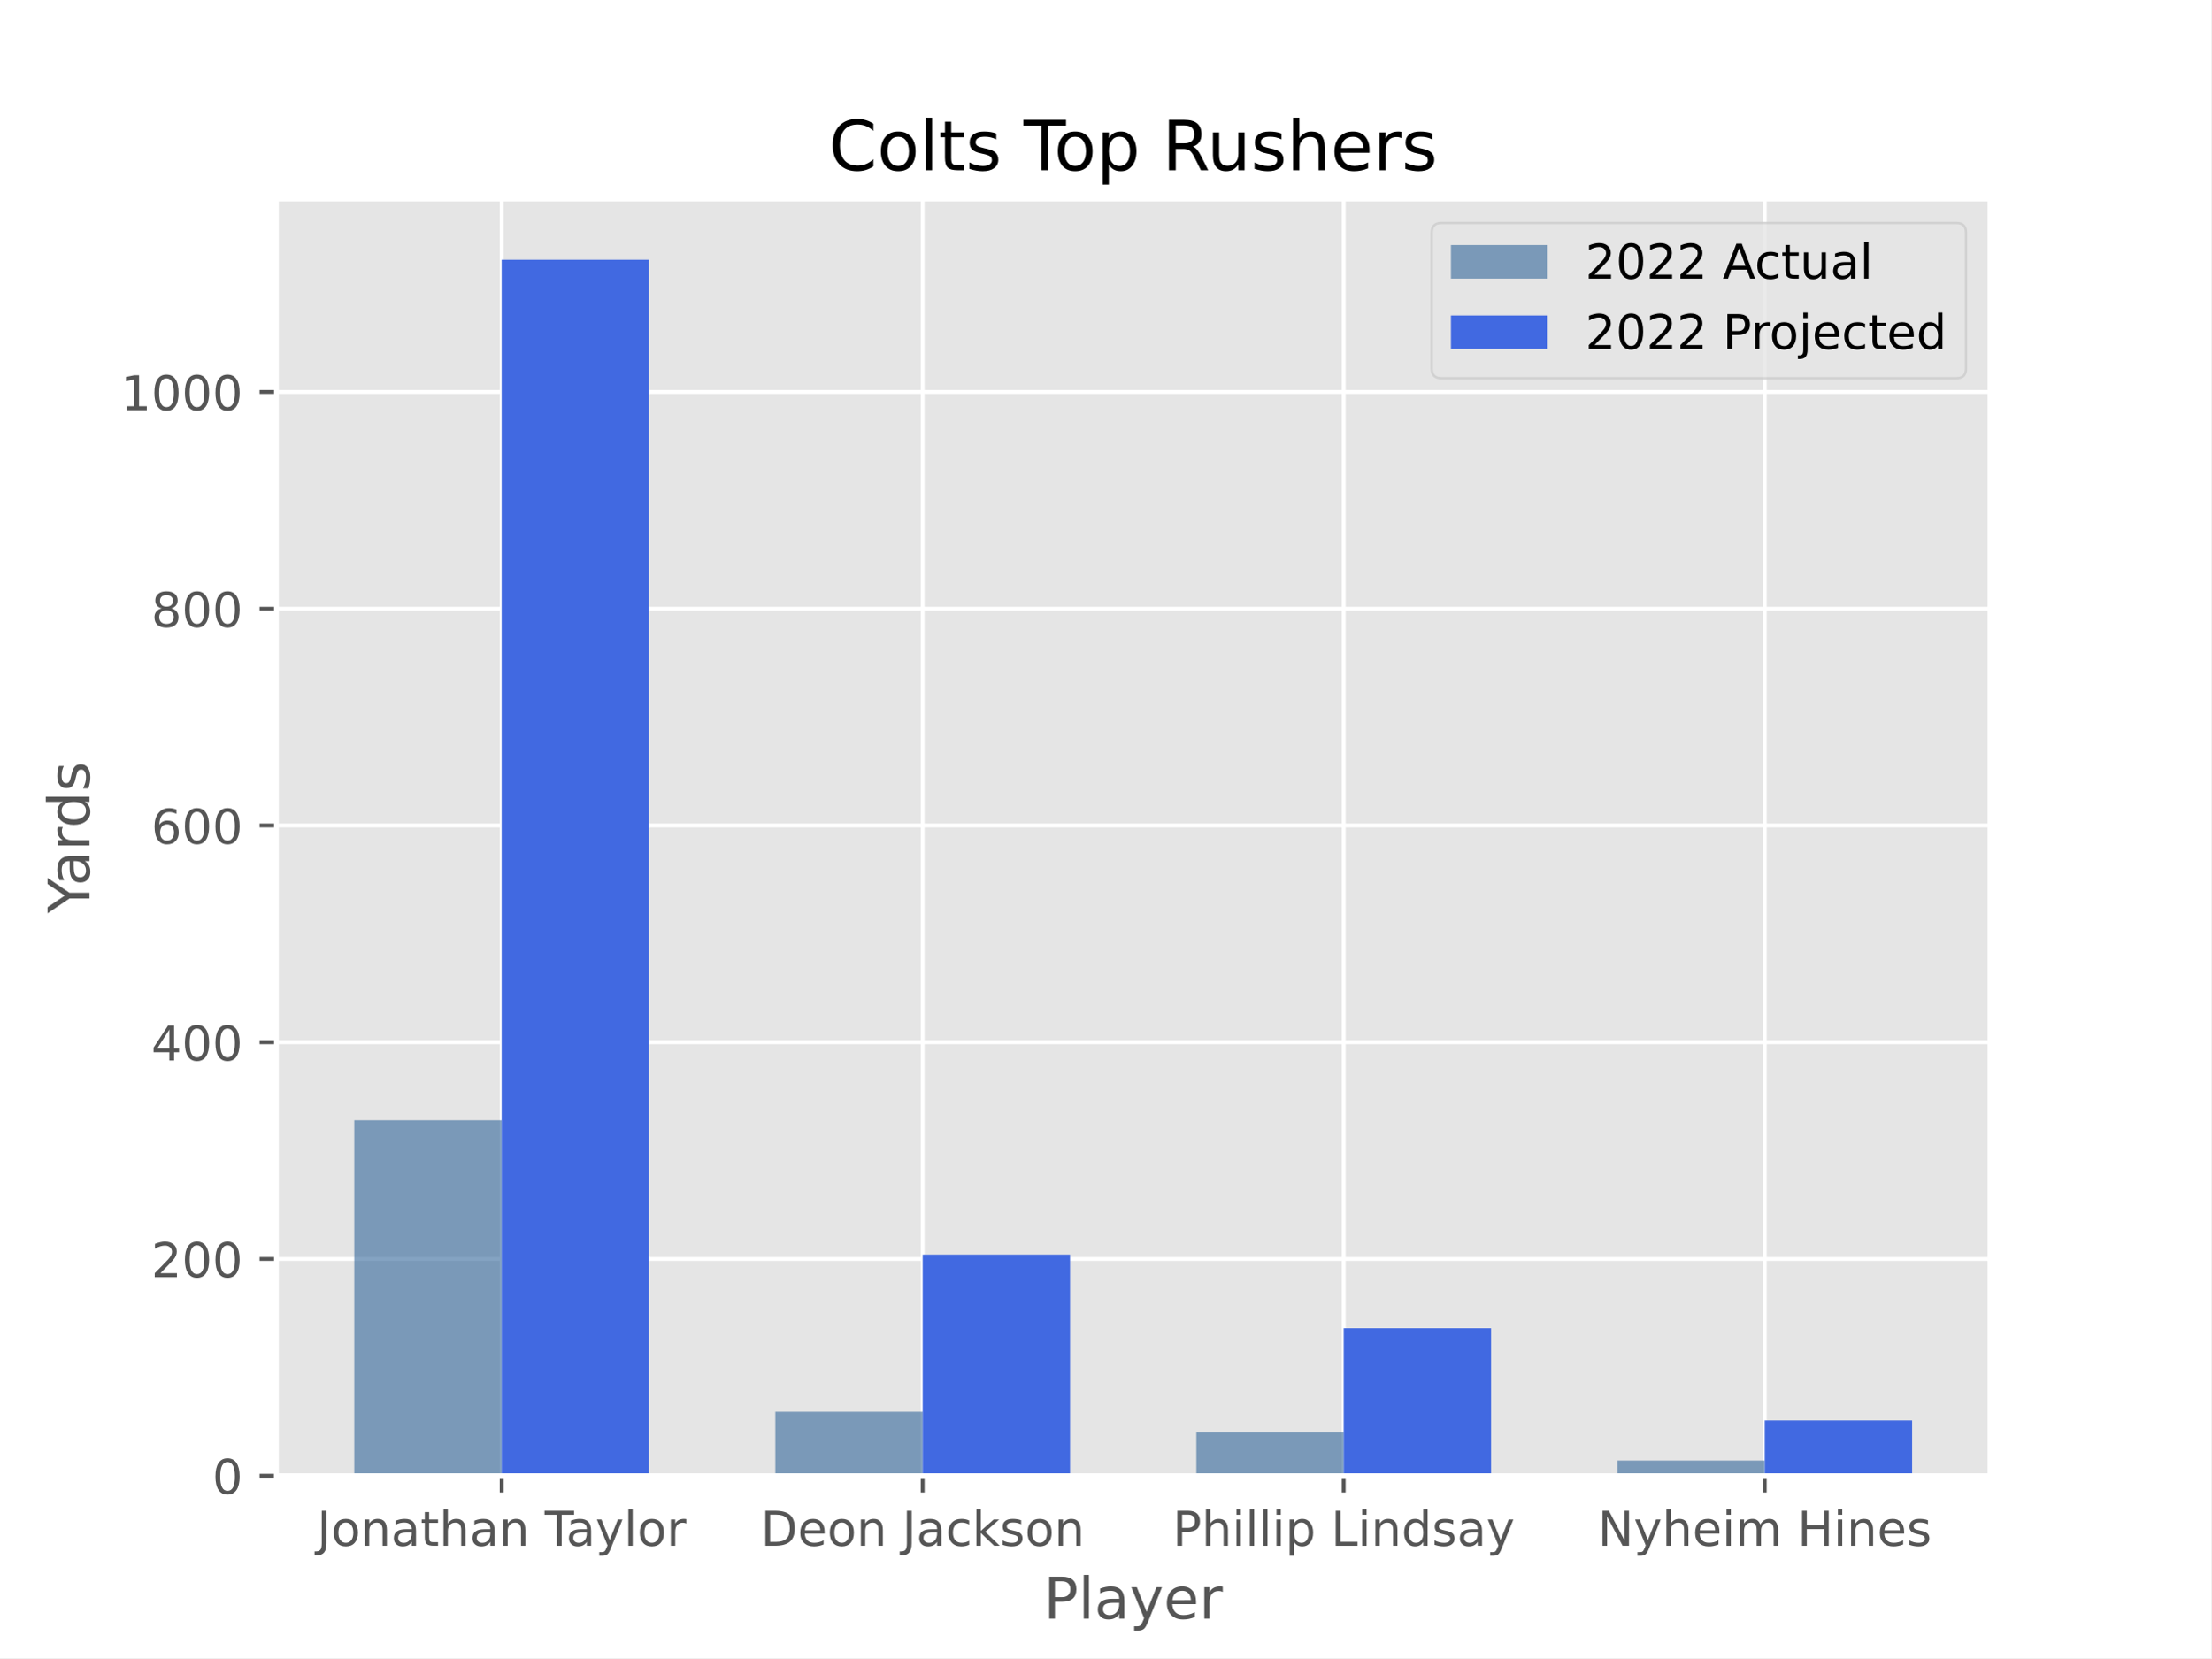
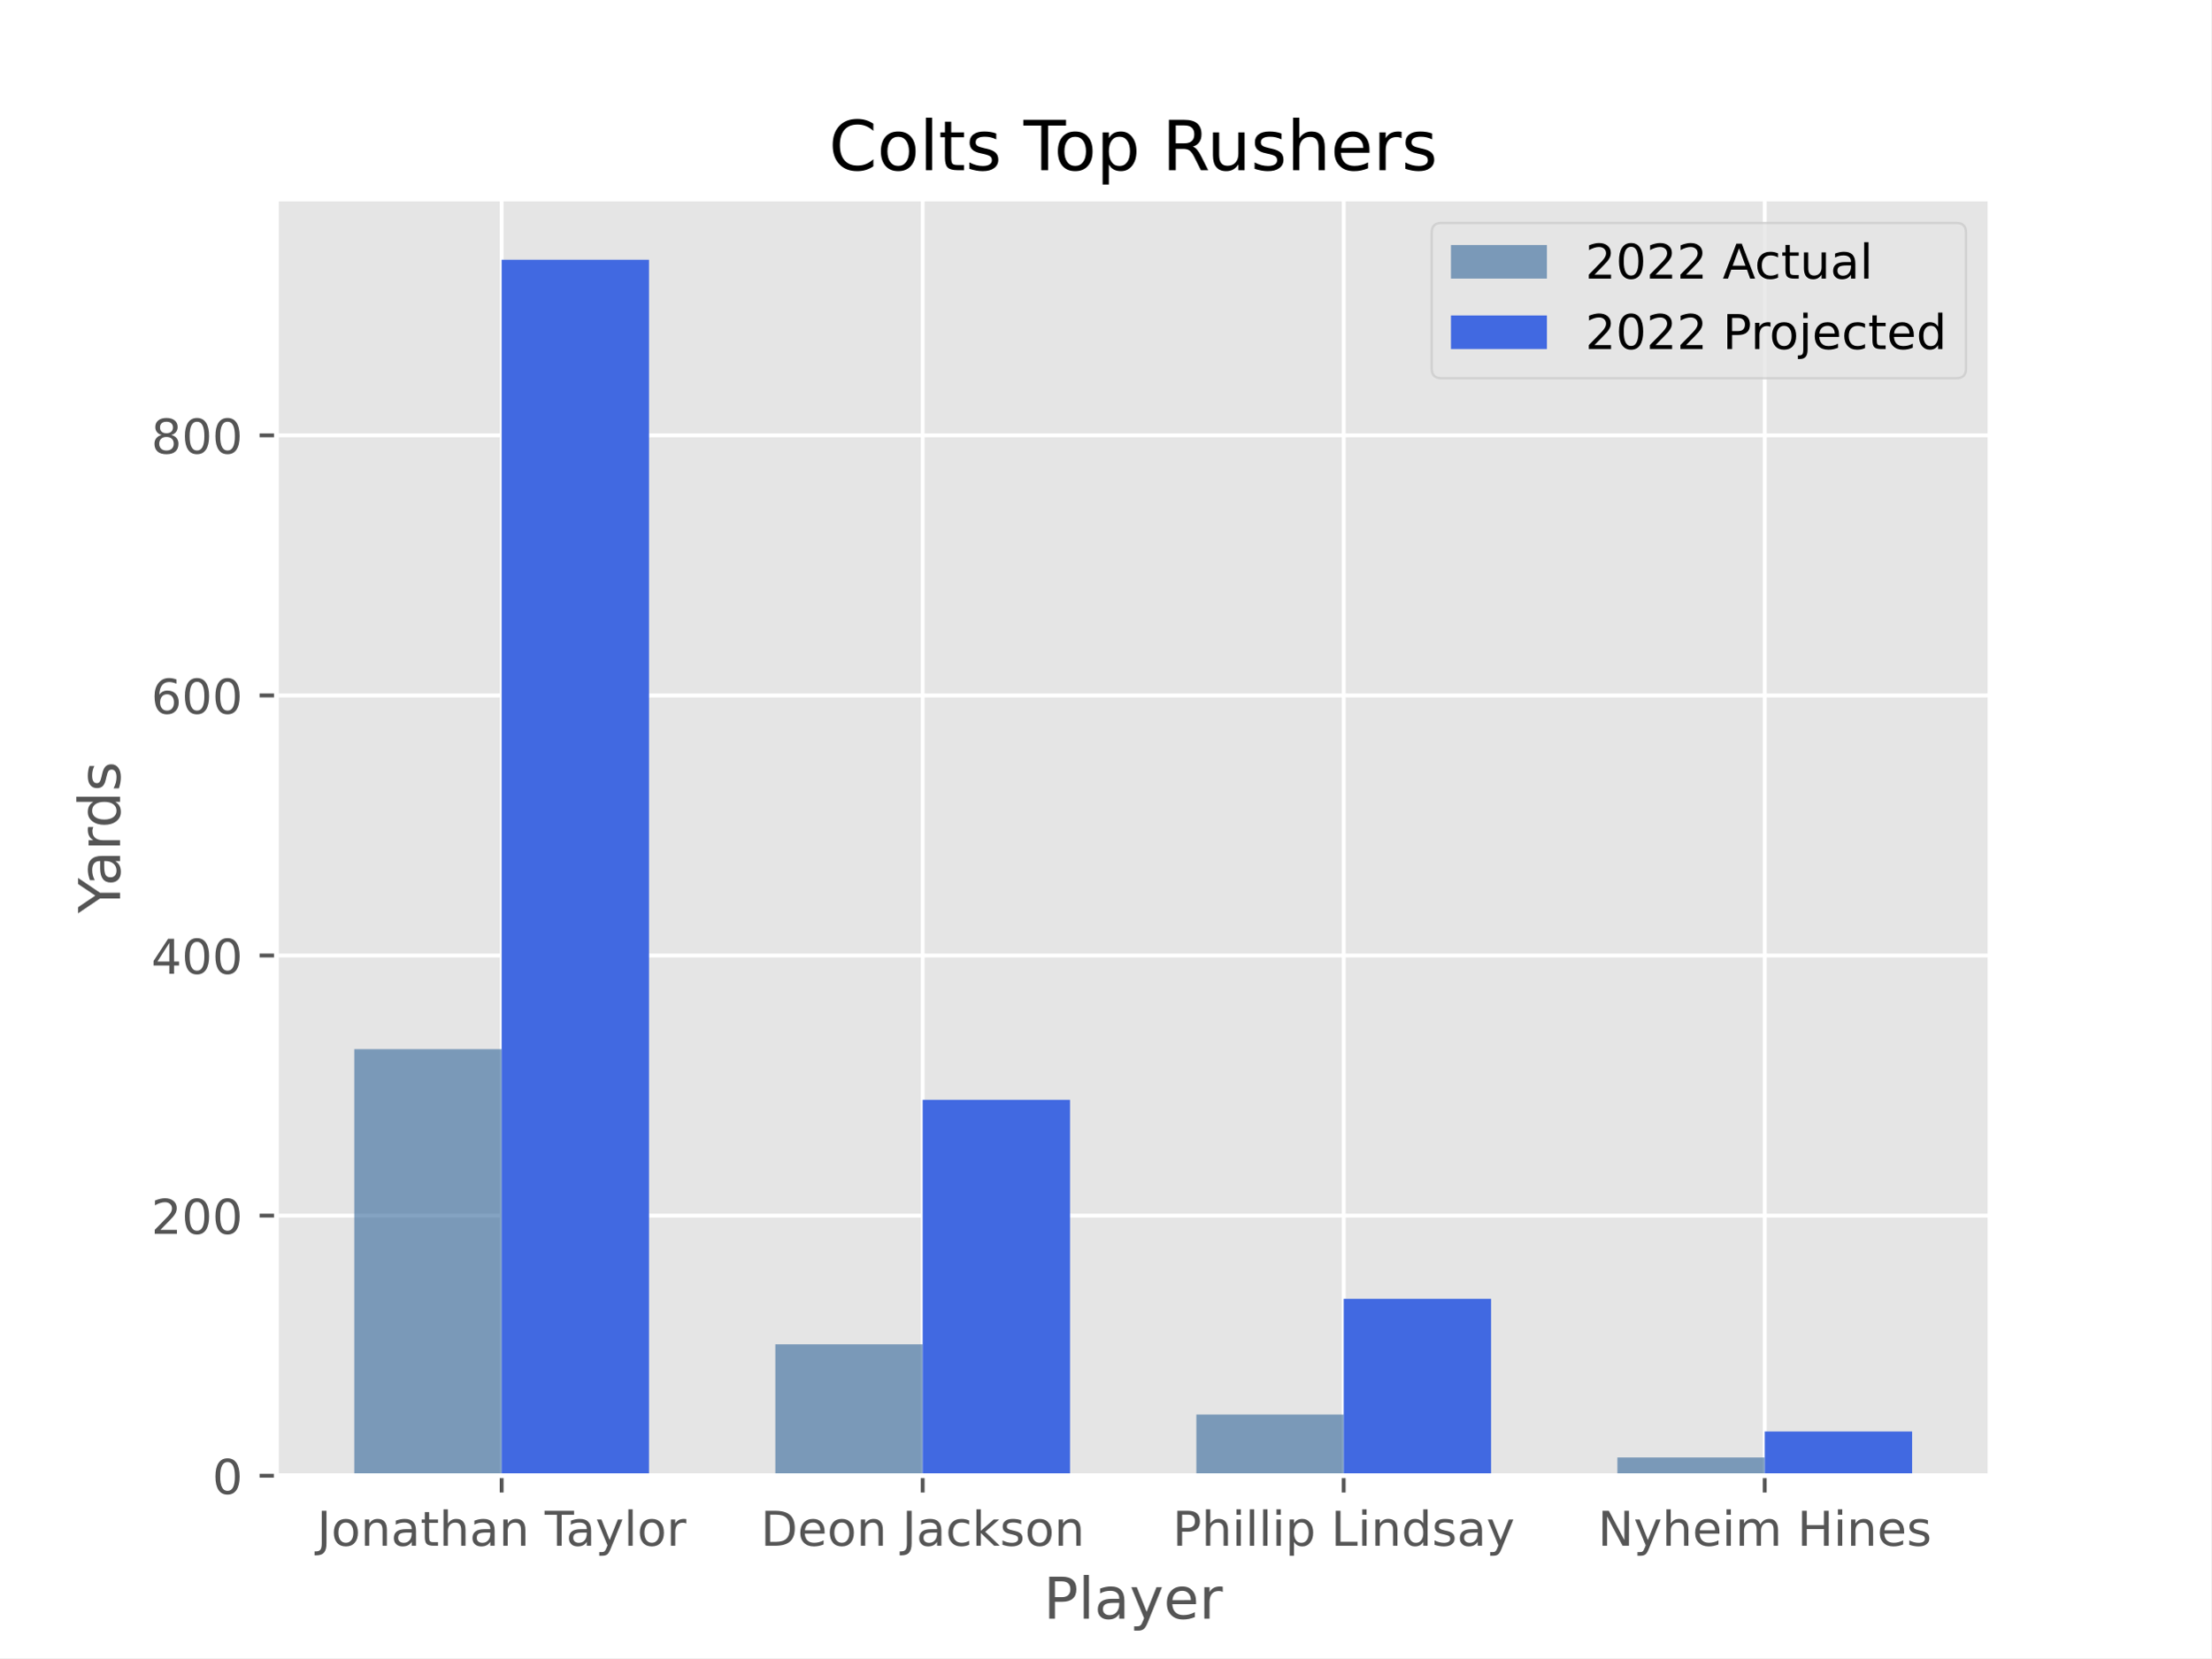
<svg xmlns="http://www.w3.org/2000/svg" xmlns:xlink="http://www.w3.org/1999/xlink" width="460.8pt" height="345.6pt" viewBox="0 0 460.8 345.6" version="1.1">
  <defs>
    <style type="text/css">*{stroke-linejoin: round; stroke-linecap: butt}</style>
  </defs>
  <g id="figure_1">
    <g id="patch_1">
      <path d="M 0 345.6  L 460.8 345.6  L 460.8 0  L 0 0  z " style="fill: #ffffff" />
    </g>
    <g id="axes_1">
      <g id="patch_2">
        <path d="M 57.6 307.584  L 414.72 307.584  L 414.72 41.472  L 57.6 41.472  z " style="fill: #e5e5e5" />
      </g>
      <g id="matplotlib.axis_1">
        <g id="xtick_1">
          <g id="line2d_1">
-             <path d="M 104.543 307.584  L 104.543 41.472  " clip-path="url(#pcdae63ae18)" style="fill: none; stroke: #ffffff; stroke-width: 0.8; stroke-linecap: square" />
+             <path d="M 104.543 307.584  L 104.543 41.472  " clip-path="url(#p525a81b7b0)" style="fill: none; stroke: #ffffff; stroke-width: 0.8; stroke-linecap: square" />
          </g>
          <g id="line2d_2">
            <defs>
-               <path id="m0f6c489dc6" d="M 0 0  L 0 3.5  " style="stroke: #555555; stroke-width: 0.8" />
+               <path id="m7d84738e7e" d="M 0 0  L 0 3.5  " style="stroke: #555555; stroke-width: 0.8" />
            </defs>
            <g>
-               <use xlink:href="#m0f6c489dc6" x="104.543" y="307.584" style="fill: #555555; stroke: #555555; stroke-width: 0.8" />
+               <use xlink:href="#m7d84738e7e" x="104.543" y="307.584" style="fill: #555555; stroke: #555555; stroke-width: 0.8" />
            </g>
          </g>
          <g id="text_1">
            <g style="fill: #555555" transform="translate(66.06907 322.1824) scale(0.1 -0.1)">
              <defs>
                <path id="DejaVuSans-4a" d="M 628 4666  L 1259 4666  L 1259 325  Q 1259 -519 939 -900  Q 619 -1281 -91 -1281  L -331 -1281  L -331 -750  L -134 -750  Q 284 -750 456 -515  Q 628 -281 628 325  L 628 4666  z " transform="scale(0.015625)" />
                <path id="DejaVuSans-6f" d="M 1959 3097  Q 1497 3097 1228 2736  Q 959 2375 959 1747  Q 959 1119 1226 758  Q 1494 397 1959 397  Q 2419 397 2687 759  Q 2956 1122 2956 1747  Q 2956 2369 2687 2733  Q 2419 3097 1959 3097  z M 1959 3584  Q 2709 3584 3137 3096  Q 3566 2609 3566 1747  Q 3566 888 3137 398  Q 2709 -91 1959 -91  Q 1206 -91 779 398  Q 353 888 353 1747  Q 353 2609 779 3096  Q 1206 3584 1959 3584  z " transform="scale(0.015625)" />
                <path id="DejaVuSans-6e" d="M 3513 2113  L 3513 0  L 2938 0  L 2938 2094  Q 2938 2591 2744 2837  Q 2550 3084 2163 3084  Q 1697 3084 1428 2787  Q 1159 2491 1159 1978  L 1159 0  L 581 0  L 581 3500  L 1159 3500  L 1159 2956  Q 1366 3272 1645 3428  Q 1925 3584 2291 3584  Q 2894 3584 3203 3211  Q 3513 2838 3513 2113  z " transform="scale(0.015625)" />
                <path id="DejaVuSans-61" d="M 2194 1759  Q 1497 1759 1228 1600  Q 959 1441 959 1056  Q 959 750 1161 570  Q 1363 391 1709 391  Q 2188 391 2477 730  Q 2766 1069 2766 1631  L 2766 1759  L 2194 1759  z M 3341 1997  L 3341 0  L 2766 0  L 2766 531  Q 2569 213 2275 61  Q 1981 -91 1556 -91  Q 1019 -91 701 211  Q 384 513 384 1019  Q 384 1609 779 1909  Q 1175 2209 1959 2209  L 2766 2209  L 2766 2266  Q 2766 2663 2505 2880  Q 2244 3097 1772 3097  Q 1472 3097 1187 3025  Q 903 2953 641 2809  L 641 3341  Q 956 3463 1253 3523  Q 1550 3584 1831 3584  Q 2591 3584 2966 3190  Q 3341 2797 3341 1997  z " transform="scale(0.015625)" />
                <path id="DejaVuSans-74" d="M 1172 4494  L 1172 3500  L 2356 3500  L 2356 3053  L 1172 3053  L 1172 1153  Q 1172 725 1289 603  Q 1406 481 1766 481  L 2356 481  L 2356 0  L 1766 0  Q 1100 0 847 248  Q 594 497 594 1153  L 594 3053  L 172 3053  L 172 3500  L 594 3500  L 594 4494  L 1172 4494  z " transform="scale(0.015625)" />
                <path id="DejaVuSans-68" d="M 3513 2113  L 3513 0  L 2938 0  L 2938 2094  Q 2938 2591 2744 2837  Q 2550 3084 2163 3084  Q 1697 3084 1428 2787  Q 1159 2491 1159 1978  L 1159 0  L 581 0  L 581 4863  L 1159 4863  L 1159 2956  Q 1366 3272 1645 3428  Q 1925 3584 2291 3584  Q 2894 3584 3203 3211  Q 3513 2838 3513 2113  z " transform="scale(0.015625)" />
                <path id="DejaVuSans-20" transform="scale(0.015625)" />
                <path id="DejaVuSans-54" d="M -19 4666  L 3928 4666  L 3928 4134  L 2272 4134  L 2272 0  L 1638 0  L 1638 4134  L -19 4134  L -19 4666  z " transform="scale(0.015625)" />
                <path id="DejaVuSans-79" d="M 2059 -325  Q 1816 -950 1584 -1140  Q 1353 -1331 966 -1331  L 506 -1331  L 506 -850  L 844 -850  Q 1081 -850 1212 -737  Q 1344 -625 1503 -206  L 1606 56  L 191 3500  L 800 3500  L 1894 763  L 2988 3500  L 3597 3500  L 2059 -325  z " transform="scale(0.015625)" />
                <path id="DejaVuSans-6c" d="M 603 4863  L 1178 4863  L 1178 0  L 603 0  L 603 4863  z " transform="scale(0.015625)" />
                <path id="DejaVuSans-72" d="M 2631 2963  Q 2534 3019 2420 3045  Q 2306 3072 2169 3072  Q 1681 3072 1420 2755  Q 1159 2438 1159 1844  L 1159 0  L 581 0  L 581 3500  L 1159 3500  L 1159 2956  Q 1341 3275 1631 3429  Q 1922 3584 2338 3584  Q 2397 3584 2469 3576  Q 2541 3569 2628 3553  L 2631 2963  z " transform="scale(0.015625)" />
              </defs>
              <use xlink:href="#DejaVuSans-4a" />
              <use xlink:href="#DejaVuSans-6f" x="29.492" />
              <use xlink:href="#DejaVuSans-6e" x="90.674" />
              <use xlink:href="#DejaVuSans-61" x="154.053" />
              <use xlink:href="#DejaVuSans-74" x="215.332" />
              <use xlink:href="#DejaVuSans-68" x="254.541" />
              <use xlink:href="#DejaVuSans-61" x="317.92" />
              <use xlink:href="#DejaVuSans-6e" x="379.199" />
              <use xlink:href="#DejaVuSans-20" x="442.578" />
              <use xlink:href="#DejaVuSans-54" x="474.365" />
              <use xlink:href="#DejaVuSans-61" x="518.949" />
              <use xlink:href="#DejaVuSans-79" x="580.229" />
              <use xlink:href="#DejaVuSans-6c" x="639.408" />
              <use xlink:href="#DejaVuSans-6f" x="667.191" />
              <use xlink:href="#DejaVuSans-72" x="728.373" />
            </g>
          </g>
        </g>
        <g id="xtick_2">
          <g id="line2d_3">
-             <path d="M 192.288 307.584  L 192.288 41.472  " clip-path="url(#pcdae63ae18)" style="fill: none; stroke: #ffffff; stroke-width: 0.8; stroke-linecap: square" />
+             <path d="M 192.288 307.584  L 192.288 41.472  " clip-path="url(#p525a81b7b0)" style="fill: none; stroke: #ffffff; stroke-width: 0.8; stroke-linecap: square" />
          </g>
          <g id="line2d_4">
            <g>
-               <use xlink:href="#m0f6c489dc6" x="192.288" y="307.584" style="fill: #555555; stroke: #555555; stroke-width: 0.8" />
+               <use xlink:href="#m7d84738e7e" x="192.288" y="307.584" style="fill: #555555; stroke: #555555; stroke-width: 0.8" />
            </g>
          </g>
          <g id="text_2">
            <g style="fill: #555555" transform="translate(158.5276 322.1824) scale(0.1 -0.1)">
              <defs>
                <path id="DejaVuSans-44" d="M 1259 4147  L 1259 519  L 2022 519  Q 2988 519 3436 956  Q 3884 1394 3884 2338  Q 3884 3275 3436 3711  Q 2988 4147 2022 4147  L 1259 4147  z M 628 4666  L 1925 4666  Q 3281 4666 3915 4102  Q 4550 3538 4550 2338  Q 4550 1131 3912 565  Q 3275 0 1925 0  L 628 0  L 628 4666  z " transform="scale(0.015625)" />
                <path id="DejaVuSans-65" d="M 3597 1894  L 3597 1613  L 953 1613  Q 991 1019 1311 708  Q 1631 397 2203 397  Q 2534 397 2845 478  Q 3156 559 3463 722  L 3463 178  Q 3153 47 2828 -22  Q 2503 -91 2169 -91  Q 1331 -91 842 396  Q 353 884 353 1716  Q 353 2575 817 3079  Q 1281 3584 2069 3584  Q 2775 3584 3186 3129  Q 3597 2675 3597 1894  z M 3022 2063  Q 3016 2534 2758 2815  Q 2500 3097 2075 3097  Q 1594 3097 1305 2825  Q 1016 2553 972 2059  L 3022 2063  z " transform="scale(0.015625)" />
                <path id="DejaVuSans-63" d="M 3122 3366  L 3122 2828  Q 2878 2963 2633 3030  Q 2388 3097 2138 3097  Q 1578 3097 1268 2742  Q 959 2388 959 1747  Q 959 1106 1268 751  Q 1578 397 2138 397  Q 2388 397 2633 464  Q 2878 531 3122 666  L 3122 134  Q 2881 22 2623 -34  Q 2366 -91 2075 -91  Q 1284 -91 818 406  Q 353 903 353 1747  Q 353 2603 823 3093  Q 1294 3584 2113 3584  Q 2378 3584 2631 3529  Q 2884 3475 3122 3366  z " transform="scale(0.015625)" />
                <path id="DejaVuSans-6b" d="M 581 4863  L 1159 4863  L 1159 1991  L 2875 3500  L 3609 3500  L 1753 1863  L 3688 0  L 2938 0  L 1159 1709  L 1159 0  L 581 0  L 581 4863  z " transform="scale(0.015625)" />
                <path id="DejaVuSans-73" d="M 2834 3397  L 2834 2853  Q 2591 2978 2328 3040  Q 2066 3103 1784 3103  Q 1356 3103 1142 2972  Q 928 2841 928 2578  Q 928 2378 1081 2264  Q 1234 2150 1697 2047  L 1894 2003  Q 2506 1872 2764 1633  Q 3022 1394 3022 966  Q 3022 478 2636 193  Q 2250 -91 1575 -91  Q 1294 -91 989 -36  Q 684 19 347 128  L 347 722  Q 666 556 975 473  Q 1284 391 1588 391  Q 1994 391 2212 530  Q 2431 669 2431 922  Q 2431 1156 2273 1281  Q 2116 1406 1581 1522  L 1381 1569  Q 847 1681 609 1914  Q 372 2147 372 2553  Q 372 3047 722 3315  Q 1072 3584 1716 3584  Q 2034 3584 2315 3537  Q 2597 3491 2834 3397  z " transform="scale(0.015625)" />
              </defs>
              <use xlink:href="#DejaVuSans-44" />
              <use xlink:href="#DejaVuSans-65" x="77.002" />
              <use xlink:href="#DejaVuSans-6f" x="138.525" />
              <use xlink:href="#DejaVuSans-6e" x="199.707" />
              <use xlink:href="#DejaVuSans-20" x="263.086" />
              <use xlink:href="#DejaVuSans-4a" x="294.873" />
              <use xlink:href="#DejaVuSans-61" x="324.365" />
              <use xlink:href="#DejaVuSans-63" x="385.645" />
              <use xlink:href="#DejaVuSans-6b" x="440.625" />
              <use xlink:href="#DejaVuSans-73" x="498.535" />
              <use xlink:href="#DejaVuSans-6f" x="550.635" />
              <use xlink:href="#DejaVuSans-6e" x="611.816" />
            </g>
          </g>
        </g>
        <g id="xtick_3">
          <g id="line2d_5">
-             <path d="M 280.032 307.584  L 280.032 41.472  " clip-path="url(#pcdae63ae18)" style="fill: none; stroke: #ffffff; stroke-width: 0.8; stroke-linecap: square" />
+             <path d="M 280.032 307.584  L 280.032 41.472  " clip-path="url(#p525a81b7b0)" style="fill: none; stroke: #ffffff; stroke-width: 0.8; stroke-linecap: square" />
          </g>
          <g id="line2d_6">
            <g>
-               <use xlink:href="#m0f6c489dc6" x="280.032" y="307.584" style="fill: #555555; stroke: #555555; stroke-width: 0.8" />
+               <use xlink:href="#m7d84738e7e" x="280.032" y="307.584" style="fill: #555555; stroke: #555555; stroke-width: 0.8" />
            </g>
          </g>
          <g id="text_3">
            <g style="fill: #555555" transform="translate(244.383 322.1824) scale(0.1 -0.1)">
              <defs>
                <path id="DejaVuSans-50" d="M 1259 4147  L 1259 2394  L 2053 2394  Q 2494 2394 2734 2622  Q 2975 2850 2975 3272  Q 2975 3691 2734 3919  Q 2494 4147 2053 4147  L 1259 4147  z M 628 4666  L 2053 4666  Q 2838 4666 3239 4311  Q 3641 3956 3641 3272  Q 3641 2581 3239 2228  Q 2838 1875 2053 1875  L 1259 1875  L 1259 0  L 628 0  L 628 4666  z " transform="scale(0.015625)" />
                <path id="DejaVuSans-69" d="M 603 3500  L 1178 3500  L 1178 0  L 603 0  L 603 3500  z M 603 4863  L 1178 4863  L 1178 4134  L 603 4134  L 603 4863  z " transform="scale(0.015625)" />
                <path id="DejaVuSans-70" d="M 1159 525  L 1159 -1331  L 581 -1331  L 581 3500  L 1159 3500  L 1159 2969  Q 1341 3281 1617 3432  Q 1894 3584 2278 3584  Q 2916 3584 3314 3078  Q 3713 2572 3713 1747  Q 3713 922 3314 415  Q 2916 -91 2278 -91  Q 1894 -91 1617 61  Q 1341 213 1159 525  z M 3116 1747  Q 3116 2381 2855 2742  Q 2594 3103 2138 3103  Q 1681 3103 1420 2742  Q 1159 2381 1159 1747  Q 1159 1113 1420 752  Q 1681 391 2138 391  Q 2594 391 2855 752  Q 3116 1113 3116 1747  z " transform="scale(0.015625)" />
                <path id="DejaVuSans-4c" d="M 628 4666  L 1259 4666  L 1259 531  L 3531 531  L 3531 0  L 628 0  L 628 4666  z " transform="scale(0.015625)" />
                <path id="DejaVuSans-64" d="M 2906 2969  L 2906 4863  L 3481 4863  L 3481 0  L 2906 0  L 2906 525  Q 2725 213 2448 61  Q 2172 -91 1784 -91  Q 1150 -91 751 415  Q 353 922 353 1747  Q 353 2572 751 3078  Q 1150 3584 1784 3584  Q 2172 3584 2448 3432  Q 2725 3281 2906 2969  z M 947 1747  Q 947 1113 1208 752  Q 1469 391 1925 391  Q 2381 391 2643 752  Q 2906 1113 2906 1747  Q 2906 2381 2643 2742  Q 2381 3103 1925 3103  Q 1469 3103 1208 2742  Q 947 2381 947 1747  z " transform="scale(0.015625)" />
              </defs>
              <use xlink:href="#DejaVuSans-50" />
              <use xlink:href="#DejaVuSans-68" x="60.303" />
              <use xlink:href="#DejaVuSans-69" x="123.682" />
              <use xlink:href="#DejaVuSans-6c" x="151.465" />
              <use xlink:href="#DejaVuSans-6c" x="179.248" />
              <use xlink:href="#DejaVuSans-69" x="207.031" />
              <use xlink:href="#DejaVuSans-70" x="234.814" />
              <use xlink:href="#DejaVuSans-20" x="298.291" />
              <use xlink:href="#DejaVuSans-4c" x="330.078" />
              <use xlink:href="#DejaVuSans-69" x="385.791" />
              <use xlink:href="#DejaVuSans-6e" x="413.574" />
              <use xlink:href="#DejaVuSans-64" x="476.953" />
              <use xlink:href="#DejaVuSans-73" x="540.43" />
              <use xlink:href="#DejaVuSans-61" x="592.529" />
              <use xlink:href="#DejaVuSans-79" x="653.809" />
            </g>
          </g>
        </g>
        <g id="xtick_4">
          <g id="line2d_7">
-             <path d="M 367.777 307.584  L 367.777 41.472  " clip-path="url(#pcdae63ae18)" style="fill: none; stroke: #ffffff; stroke-width: 0.8; stroke-linecap: square" />
+             <path d="M 367.777 307.584  L 367.777 41.472  " clip-path="url(#p525a81b7b0)" style="fill: none; stroke: #ffffff; stroke-width: 0.8; stroke-linecap: square" />
          </g>
          <g id="line2d_8">
            <g>
-               <use xlink:href="#m0f6c489dc6" x="367.777" y="307.584" style="fill: #555555; stroke: #555555; stroke-width: 0.8" />
+               <use xlink:href="#m7d84738e7e" x="367.777" y="307.584" style="fill: #555555; stroke: #555555; stroke-width: 0.8" />
            </g>
          </g>
          <g id="text_4">
            <g style="fill: #555555" transform="translate(332.9837 322.1824) scale(0.1 -0.1)">
              <defs>
                <path id="DejaVuSans-4e" d="M 628 4666  L 1478 4666  L 3547 763  L 3547 4666  L 4159 4666  L 4159 0  L 3309 0  L 1241 3903  L 1241 0  L 628 0  L 628 4666  z " transform="scale(0.015625)" />
                <path id="DejaVuSans-6d" d="M 3328 2828  Q 3544 3216 3844 3400  Q 4144 3584 4550 3584  Q 5097 3584 5394 3201  Q 5691 2819 5691 2113  L 5691 0  L 5113 0  L 5113 2094  Q 5113 2597 4934 2840  Q 4756 3084 4391 3084  Q 3944 3084 3684 2787  Q 3425 2491 3425 1978  L 3425 0  L 2847 0  L 2847 2094  Q 2847 2600 2669 2842  Q 2491 3084 2119 3084  Q 1678 3084 1418 2786  Q 1159 2488 1159 1978  L 1159 0  L 581 0  L 581 3500  L 1159 3500  L 1159 2956  Q 1356 3278 1631 3431  Q 1906 3584 2284 3584  Q 2666 3584 2933 3390  Q 3200 3197 3328 2828  z " transform="scale(0.015625)" />
                <path id="DejaVuSans-48" d="M 628 4666  L 1259 4666  L 1259 2753  L 3553 2753  L 3553 4666  L 4184 4666  L 4184 0  L 3553 0  L 3553 2222  L 1259 2222  L 1259 0  L 628 0  L 628 4666  z " transform="scale(0.015625)" />
              </defs>
              <use xlink:href="#DejaVuSans-4e" />
              <use xlink:href="#DejaVuSans-79" x="74.805" />
              <use xlink:href="#DejaVuSans-68" x="133.984" />
              <use xlink:href="#DejaVuSans-65" x="197.363" />
              <use xlink:href="#DejaVuSans-69" x="258.887" />
              <use xlink:href="#DejaVuSans-6d" x="286.67" />
              <use xlink:href="#DejaVuSans-20" x="384.082" />
              <use xlink:href="#DejaVuSans-48" x="415.869" />
              <use xlink:href="#DejaVuSans-69" x="491.064" />
              <use xlink:href="#DejaVuSans-6e" x="518.848" />
              <use xlink:href="#DejaVuSans-65" x="582.227" />
              <use xlink:href="#DejaVuSans-73" x="643.75" />
            </g>
          </g>
        </g>
        <g id="text_5">
          <g style="fill: #555555" transform="translate(217.4888 337.3802) scale(0.12 -0.12)">
            <use xlink:href="#DejaVuSans-50" />
            <use xlink:href="#DejaVuSans-6c" x="60.303" />
            <use xlink:href="#DejaVuSans-61" x="88.086" />
            <use xlink:href="#DejaVuSans-79" x="149.365" />
            <use xlink:href="#DejaVuSans-65" x="208.545" />
            <use xlink:href="#DejaVuSans-72" x="270.068" />
          </g>
        </g>
      </g>
      <g id="matplotlib.axis_2">
        <g id="ytick_1">
          <g id="line2d_9">
-             <path d="M 57.6 307.584  L 414.72 307.584  " clip-path="url(#pcdae63ae18)" style="fill: none; stroke: #ffffff; stroke-width: 0.8; stroke-linecap: square" />
+             <path d="M 57.6 307.584  L 414.72 307.584  " clip-path="url(#p525a81b7b0)" style="fill: none; stroke: #ffffff; stroke-width: 0.8; stroke-linecap: square" />
          </g>
          <g id="line2d_10">
            <defs>
-               <path id="m10829920e7" d="M 0 0  L -3.5 0  " style="stroke: #555555; stroke-width: 0.8" />
+               <path id="mfc17104a0b" d="M 0 0  L -3.5 0  " style="stroke: #555555; stroke-width: 0.8" />
            </defs>
            <g>
-               <use xlink:href="#m10829920e7" x="57.6" y="307.584" style="fill: #555555; stroke: #555555; stroke-width: 0.8" />
+               <use xlink:href="#mfc17104a0b" x="57.6" y="307.584" style="fill: #555555; stroke: #555555; stroke-width: 0.8" />
            </g>
          </g>
          <g id="text_6">
            <g style="fill: #555555" transform="translate(44.2375 311.3832) scale(0.1 -0.1)">
              <defs>
                <path id="DejaVuSans-30" d="M 2034 4250  Q 1547 4250 1301 3770  Q 1056 3291 1056 2328  Q 1056 1369 1301 889  Q 1547 409 2034 409  Q 2525 409 2770 889  Q 3016 1369 3016 2328  Q 3016 3291 2770 3770  Q 2525 4250 2034 4250  z M 2034 4750  Q 2819 4750 3233 4129  Q 3647 3509 3647 2328  Q 3647 1150 3233 529  Q 2819 -91 2034 -91  Q 1250 -91 836 529  Q 422 1150 422 2328  Q 422 3509 836 4129  Q 1250 4750 2034 4750  z " transform="scale(0.015625)" />
              </defs>
              <use xlink:href="#DejaVuSans-30" />
            </g>
          </g>
        </g>
        <g id="ytick_2">
          <g id="line2d_11">
-             <path d="M 57.6 262.408  L 414.72 262.408  " clip-path="url(#pcdae63ae18)" style="fill: none; stroke: #ffffff; stroke-width: 0.8; stroke-linecap: square" />
+             <path d="M 57.6 253.372  L 414.72 253.372  " clip-path="url(#p525a81b7b0)" style="fill: none; stroke: #ffffff; stroke-width: 0.8; stroke-linecap: square" />
          </g>
          <g id="line2d_12">
            <g>
-               <use xlink:href="#m10829920e7" x="57.6" y="262.408" style="fill: #555555; stroke: #555555; stroke-width: 0.8" />
+               <use xlink:href="#mfc17104a0b" x="57.6" y="253.372" style="fill: #555555; stroke: #555555; stroke-width: 0.8" />
            </g>
          </g>
          <g id="text_7">
-             <g style="fill: #555555" transform="translate(31.5125 266.2067) scale(0.1 -0.1)">
+             <g style="fill: #555555" transform="translate(31.5125 257.1715) scale(0.1 -0.1)">
              <defs>
                <path id="DejaVuSans-32" d="M 1228 531  L 3431 531  L 3431 0  L 469 0  L 469 531  Q 828 903 1448 1529  Q 2069 2156 2228 2338  Q 2531 2678 2651 2914  Q 2772 3150 2772 3378  Q 2772 3750 2511 3984  Q 2250 4219 1831 4219  Q 1534 4219 1204 4116  Q 875 4013 500 3803  L 500 4441  Q 881 4594 1212 4672  Q 1544 4750 1819 4750  Q 2544 4750 2975 4387  Q 3406 4025 3406 3419  Q 3406 3131 3298 2873  Q 3191 2616 2906 2266  Q 2828 2175 2409 1742  Q 1991 1309 1228 531  z " transform="scale(0.015625)" />
              </defs>
              <use xlink:href="#DejaVuSans-32" />
              <use xlink:href="#DejaVuSans-30" x="63.623" />
              <use xlink:href="#DejaVuSans-30" x="127.246" />
            </g>
          </g>
        </g>
        <g id="ytick_3">
          <g id="line2d_13">
-             <path d="M 57.6 217.231  L 414.72 217.231  " clip-path="url(#pcdae63ae18)" style="fill: none; stroke: #ffffff; stroke-width: 0.8; stroke-linecap: square" />
+             <path d="M 57.6 199.16  L 414.72 199.16  " clip-path="url(#p525a81b7b0)" style="fill: none; stroke: #ffffff; stroke-width: 0.8; stroke-linecap: square" />
          </g>
          <g id="line2d_14">
            <g>
-               <use xlink:href="#m10829920e7" x="57.6" y="217.231" style="fill: #555555; stroke: #555555; stroke-width: 0.8" />
+               <use xlink:href="#mfc17104a0b" x="57.6" y="199.16" style="fill: #555555; stroke: #555555; stroke-width: 0.8" />
            </g>
          </g>
          <g id="text_8">
-             <g style="fill: #555555" transform="translate(31.5125 221.0303) scale(0.1 -0.1)">
+             <g style="fill: #555555" transform="translate(31.5125 202.9597) scale(0.1 -0.1)">
              <defs>
                <path id="DejaVuSans-34" d="M 2419 4116  L 825 1625  L 2419 1625  L 2419 4116  z M 2253 4666  L 3047 4666  L 3047 1625  L 3713 1625  L 3713 1100  L 3047 1100  L 3047 0  L 2419 0  L 2419 1100  L 313 1100  L 313 1709  L 2253 4666  z " transform="scale(0.015625)" />
              </defs>
              <use xlink:href="#DejaVuSans-34" />
              <use xlink:href="#DejaVuSans-30" x="63.623" />
              <use xlink:href="#DejaVuSans-30" x="127.246" />
            </g>
          </g>
        </g>
        <g id="ytick_4">
          <g id="line2d_15">
-             <path d="M 57.6 172.055  L 414.72 172.055  " clip-path="url(#pcdae63ae18)" style="fill: none; stroke: #ffffff; stroke-width: 0.8; stroke-linecap: square" />
+             <path d="M 57.6 144.949  L 414.72 144.949  " clip-path="url(#p525a81b7b0)" style="fill: none; stroke: #ffffff; stroke-width: 0.8; stroke-linecap: square" />
          </g>
          <g id="line2d_16">
            <g>
-               <use xlink:href="#m10829920e7" x="57.6" y="172.055" style="fill: #555555; stroke: #555555; stroke-width: 0.8" />
+               <use xlink:href="#mfc17104a0b" x="57.6" y="144.949" style="fill: #555555; stroke: #555555; stroke-width: 0.8" />
            </g>
          </g>
          <g id="text_9">
-             <g style="fill: #555555" transform="translate(31.5125 175.8538) scale(0.1 -0.1)">
+             <g style="fill: #555555" transform="translate(31.5125 148.7479) scale(0.1 -0.1)">
              <defs>
                <path id="DejaVuSans-36" d="M 2113 2584  Q 1688 2584 1439 2293  Q 1191 2003 1191 1497  Q 1191 994 1439 701  Q 1688 409 2113 409  Q 2538 409 2786 701  Q 3034 994 3034 1497  Q 3034 2003 2786 2293  Q 2538 2584 2113 2584  z M 3366 4563  L 3366 3988  Q 3128 4100 2886 4159  Q 2644 4219 2406 4219  Q 1781 4219 1451 3797  Q 1122 3375 1075 2522  Q 1259 2794 1537 2939  Q 1816 3084 2150 3084  Q 2853 3084 3261 2657  Q 3669 2231 3669 1497  Q 3669 778 3244 343  Q 2819 -91 2113 -91  Q 1303 -91 875 529  Q 447 1150 447 2328  Q 447 3434 972 4092  Q 1497 4750 2381 4750  Q 2619 4750 2861 4703  Q 3103 4656 3366 4563  z " transform="scale(0.015625)" />
              </defs>
              <use xlink:href="#DejaVuSans-36" />
              <use xlink:href="#DejaVuSans-30" x="63.623" />
              <use xlink:href="#DejaVuSans-30" x="127.246" />
            </g>
          </g>
        </g>
        <g id="ytick_5">
          <g id="line2d_17">
-             <path d="M 57.6 126.878  L 414.72 126.878  " clip-path="url(#pcdae63ae18)" style="fill: none; stroke: #ffffff; stroke-width: 0.8; stroke-linecap: square" />
+             <path d="M 57.6 90.737  L 414.72 90.737  " clip-path="url(#p525a81b7b0)" style="fill: none; stroke: #ffffff; stroke-width: 0.8; stroke-linecap: square" />
          </g>
          <g id="line2d_18">
            <g>
-               <use xlink:href="#m10829920e7" x="57.6" y="126.878" style="fill: #555555; stroke: #555555; stroke-width: 0.8" />
+               <use xlink:href="#mfc17104a0b" x="57.6" y="90.737" style="fill: #555555; stroke: #555555; stroke-width: 0.8" />
            </g>
          </g>
          <g id="text_10">
-             <g style="fill: #555555" transform="translate(31.5125 130.6773) scale(0.1 -0.1)">
+             <g style="fill: #555555" transform="translate(31.5125 94.53616) scale(0.1 -0.1)">
              <defs>
                <path id="DejaVuSans-38" d="M 2034 2216  Q 1584 2216 1326 1975  Q 1069 1734 1069 1313  Q 1069 891 1326 650  Q 1584 409 2034 409  Q 2484 409 2743 651  Q 3003 894 3003 1313  Q 3003 1734 2745 1975  Q 2488 2216 2034 2216  z M 1403 2484  Q 997 2584 770 2862  Q 544 3141 544 3541  Q 544 4100 942 4425  Q 1341 4750 2034 4750  Q 2731 4750 3128 4425  Q 3525 4100 3525 3541  Q 3525 3141 3298 2862  Q 3072 2584 2669 2484  Q 3125 2378 3379 2068  Q 3634 1759 3634 1313  Q 3634 634 3220 271  Q 2806 -91 2034 -91  Q 1263 -91 848 271  Q 434 634 434 1313  Q 434 1759 690 2068  Q 947 2378 1403 2484  z M 1172 3481  Q 1172 3119 1398 2916  Q 1625 2713 2034 2713  Q 2441 2713 2670 2916  Q 2900 3119 2900 3481  Q 2900 3844 2670 4047  Q 2441 4250 2034 4250  Q 1625 4250 1398 4047  Q 1172 3844 1172 3481  z " transform="scale(0.015625)" />
              </defs>
              <use xlink:href="#DejaVuSans-38" />
              <use xlink:href="#DejaVuSans-30" x="63.623" />
              <use xlink:href="#DejaVuSans-30" x="127.246" />
            </g>
          </g>
        </g>
-         <g id="ytick_6">
-           <g id="line2d_19">
-             <path d="M 57.6 81.702  L 414.72 81.702  " clip-path="url(#pcdae63ae18)" style="fill: none; stroke: #ffffff; stroke-width: 0.8; stroke-linecap: square" />
-           </g>
-           <g id="line2d_20">
-             <g>
-               <use xlink:href="#m10829920e7" x="57.6" y="81.702" style="fill: #555555; stroke: #555555; stroke-width: 0.8" />
-             </g>
-           </g>
-           <g id="text_11">
-             <g style="fill: #555555" transform="translate(25.15 85.50087) scale(0.1 -0.1)">
-               <defs>
-                 <path id="DejaVuSans-31" d="M 794 531  L 1825 531  L 1825 4091  L 703 3866  L 703 4441  L 1819 4666  L 2450 4666  L 2450 531  L 3481 531  L 3481 0  L 794 0  L 794 531  z " transform="scale(0.015625)" />
-               </defs>
-               <use xlink:href="#DejaVuSans-31" />
-               <use xlink:href="#DejaVuSans-30" x="63.623" />
-               <use xlink:href="#DejaVuSans-30" x="127.246" />
-               <use xlink:href="#DejaVuSans-30" x="190.869" />
-             </g>
-           </g>
-         </g>
-         <g id="text_12">
-           <g style="fill: #555555" transform="translate(18.65438 190.3408) rotate(-90) scale(0.12 -0.12)">
+         <g id="text_11">
+           <g style="fill: #555555" transform="translate(25.01687 190.3408) rotate(-90) scale(0.12 -0.12)">
            <defs>
              <path id="DejaVuSans-59" d="M -13 4666  L 666 4666  L 1959 2747  L 3244 4666  L 3922 4666  L 2272 2222  L 2272 0  L 1638 0  L 1638 2222  L -13 4666  z " transform="scale(0.015625)" />
            </defs>
            <use xlink:href="#DejaVuSans-59" />
            <use xlink:href="#DejaVuSans-61" x="47.334" />
            <use xlink:href="#DejaVuSans-72" x="108.613" />
            <use xlink:href="#DejaVuSans-64" x="147.977" />
            <use xlink:href="#DejaVuSans-73" x="211.453" />
          </g>
        </g>
      </g>
      <g id="patch_3">
-         <path d="M 73.833 307.584  L 104.543 307.584  L 104.543 233.495  L 73.833 233.495  z " clip-path="url(#pcdae63ae18)" style="fill: #336699; fill-opacity: 0.6" />
+         <path d="M 73.833 307.584  L 104.543 307.584  L 104.543 218.677  L 73.833 218.677  z " clip-path="url(#p525a81b7b0)" style="fill: #336699; fill-opacity: 0.6" />
      </g>
      <g id="patch_4">
-         <path d="M 161.577 307.584  L 192.288 307.584  L 192.288 294.257  L 161.577 294.257  z " clip-path="url(#pcdae63ae18)" style="fill: #336699; fill-opacity: 0.6" />
+         <path d="M 161.577 307.584  L 192.288 307.584  L 192.288 280.207  L 161.577 280.207  z " clip-path="url(#p525a81b7b0)" style="fill: #336699; fill-opacity: 0.6" />
      </g>
      <g id="patch_5">
-         <path d="M 249.322 307.584  L 280.032 307.584  L 280.032 298.549  L 249.322 298.549  z " clip-path="url(#pcdae63ae18)" style="fill: #336699; fill-opacity: 0.6" />
+         <path d="M 249.322 307.584  L 280.032 307.584  L 280.032 294.844  L 249.322 294.844  z " clip-path="url(#p525a81b7b0)" style="fill: #336699; fill-opacity: 0.6" />
      </g>
      <g id="patch_6">
-         <path d="M 337.066 307.584  L 367.777 307.584  L 367.777 304.422  L 337.066 304.422  z " clip-path="url(#pcdae63ae18)" style="fill: #336699; fill-opacity: 0.6" />
+         <path d="M 337.066 307.584  L 367.777 307.584  L 367.777 303.789  L 337.066 303.789  z " clip-path="url(#p525a81b7b0)" style="fill: #336699; fill-opacity: 0.6" />
      </g>
      <g id="patch_7">
-         <path d="M 104.543 307.584  L 135.254 307.584  L 135.254 54.144  L 104.543 54.144  z " clip-path="url(#pcdae63ae18)" style="fill: #4169e1" />
+         <path d="M 104.543 307.584  L 135.254 307.584  L 135.254 54.144  L 104.543 54.144  z " clip-path="url(#p525a81b7b0)" style="fill: #4169e1" />
      </g>
      <g id="patch_8">
-         <path d="M 192.288 307.584  L 222.998 307.584  L 222.998 261.504  L 192.288 261.504  z " clip-path="url(#pcdae63ae18)" style="fill: #4169e1" />
+         <path d="M 192.288 307.584  L 222.998 307.584  L 222.998 229.248  L 192.288 229.248  z " clip-path="url(#p525a81b7b0)" style="fill: #4169e1" />
      </g>
      <g id="patch_9">
-         <path d="M 280.032 307.584  L 310.743 307.584  L 310.743 276.864  L 280.032 276.864  z " clip-path="url(#pcdae63ae18)" style="fill: #4169e1" />
+         <path d="M 280.032 307.584  L 310.743 307.584  L 310.743 270.72  L 280.032 270.72  z " clip-path="url(#p525a81b7b0)" style="fill: #4169e1" />
      </g>
      <g id="patch_10">
-         <path d="M 367.777 307.584  L 398.487 307.584  L 398.487 296.064  L 367.777 296.064  z " clip-path="url(#pcdae63ae18)" style="fill: #4169e1" />
+         <path d="M 367.777 307.584  L 398.487 307.584  L 398.487 298.368  L 367.777 298.368  z " clip-path="url(#p525a81b7b0)" style="fill: #4169e1" />
      </g>
      <g id="patch_11">
        <path d="M 57.6 307.584  L 57.6 41.472  " style="fill: none; stroke: #ffffff; stroke-linejoin: miter; stroke-linecap: square" />
      </g>
      <g id="patch_12">
        <path d="M 414.72 307.584  L 414.72 41.472  " style="fill: none; stroke: #ffffff; stroke-linejoin: miter; stroke-linecap: square" />
      </g>
      <g id="patch_13">
        <path d="M 57.6 307.584  L 414.72 307.584  " style="fill: none; stroke: #ffffff; stroke-linejoin: miter; stroke-linecap: square" />
      </g>
      <g id="patch_14">
        <path d="M 57.6 41.472  L 414.72 41.472  " style="fill: none; stroke: #ffffff; stroke-linejoin: miter; stroke-linecap: square" />
      </g>
-       <g id="text_13">
+       <g id="text_12">
        <g transform="translate(172.7303 35.472) scale(0.144 -0.144)">
          <defs>
            <path id="DejaVuSans-43" d="M 4122 4306  L 4122 3641  Q 3803 3938 3442 4084  Q 3081 4231 2675 4231  Q 1875 4231 1450 3742  Q 1025 3253 1025 2328  Q 1025 1406 1450 917  Q 1875 428 2675 428  Q 3081 428 3442 575  Q 3803 722 4122 1019  L 4122 359  Q 3791 134 3420 21  Q 3050 -91 2638 -91  Q 1578 -91 968 557  Q 359 1206 359 2328  Q 359 3453 968 4101  Q 1578 4750 2638 4750  Q 3056 4750 3426 4639  Q 3797 4528 4122 4306  z " transform="scale(0.015625)" />
            <path id="DejaVuSans-52" d="M 2841 2188  Q 3044 2119 3236 1894  Q 3428 1669 3622 1275  L 4263 0  L 3584 0  L 2988 1197  Q 2756 1666 2539 1819  Q 2322 1972 1947 1972  L 1259 1972  L 1259 0  L 628 0  L 628 4666  L 2053 4666  Q 2853 4666 3247 4331  Q 3641 3997 3641 3322  Q 3641 2881 3436 2590  Q 3231 2300 2841 2188  z M 1259 4147  L 1259 2491  L 2053 2491  Q 2509 2491 2742 2702  Q 2975 2913 2975 3322  Q 2975 3731 2742 3939  Q 2509 4147 2053 4147  L 1259 4147  z " transform="scale(0.015625)" />
            <path id="DejaVuSans-75" d="M 544 1381  L 544 3500  L 1119 3500  L 1119 1403  Q 1119 906 1312 657  Q 1506 409 1894 409  Q 2359 409 2629 706  Q 2900 1003 2900 1516  L 2900 3500  L 3475 3500  L 3475 0  L 2900 0  L 2900 538  Q 2691 219 2414 64  Q 2138 -91 1772 -91  Q 1169 -91 856 284  Q 544 659 544 1381  z M 1991 3584  L 1991 3584  z " transform="scale(0.015625)" />
          </defs>
          <use xlink:href="#DejaVuSans-43" />
          <use xlink:href="#DejaVuSans-6f" x="69.824" />
          <use xlink:href="#DejaVuSans-6c" x="131.006" />
          <use xlink:href="#DejaVuSans-74" x="158.789" />
          <use xlink:href="#DejaVuSans-73" x="197.998" />
          <use xlink:href="#DejaVuSans-20" x="250.098" />
          <use xlink:href="#DejaVuSans-54" x="281.885" />
          <use xlink:href="#DejaVuSans-6f" x="325.969" />
          <use xlink:href="#DejaVuSans-70" x="387.15" />
          <use xlink:href="#DejaVuSans-20" x="450.627" />
          <use xlink:href="#DejaVuSans-52" x="482.414" />
          <use xlink:href="#DejaVuSans-75" x="547.396" />
          <use xlink:href="#DejaVuSans-73" x="610.775" />
          <use xlink:href="#DejaVuSans-68" x="662.875" />
          <use xlink:href="#DejaVuSans-65" x="726.254" />
          <use xlink:href="#DejaVuSans-72" x="787.777" />
          <use xlink:href="#DejaVuSans-73" x="828.891" />
        </g>
      </g>
      <g id="legend_1">
        <g id="patch_15">
          <path d="M 300.381 78.828  L 407.72 78.828  Q 409.72 78.828 409.72 76.828  L 409.72 48.472  Q 409.72 46.472 407.72 46.472  L 300.381 46.472  Q 298.381 46.472 298.381 48.472  L 298.381 76.828  Q 298.381 78.828 300.381 78.828  z " style="fill: #e5e5e5; opacity: 0.8; stroke: #cccccc; stroke-width: 0.5; stroke-linejoin: miter" />
        </g>
        <g id="patch_16">
          <path d="M 302.381 58.07  L 322.381 58.07  L 322.381 51.07  L 302.381 51.07  z " style="fill: #336699; fill-opacity: 0.6" />
        </g>
-         <g id="text_14">
+         <g id="text_13">
          <g transform="translate(330.3809 58.07044) scale(0.1 -0.1)">
            <defs>
              <path id="DejaVuSans-41" d="M 2188 4044  L 1331 1722  L 3047 1722  L 2188 4044  z M 1831 4666  L 2547 4666  L 4325 0  L 3669 0  L 3244 1197  L 1141 1197  L 716 0  L 50 0  L 1831 4666  z " transform="scale(0.015625)" />
            </defs>
            <use xlink:href="#DejaVuSans-32" />
            <use xlink:href="#DejaVuSans-30" x="63.623" />
            <use xlink:href="#DejaVuSans-32" x="127.246" />
            <use xlink:href="#DejaVuSans-32" x="190.869" />
            <use xlink:href="#DejaVuSans-20" x="254.492" />
            <use xlink:href="#DejaVuSans-41" x="286.279" />
            <use xlink:href="#DejaVuSans-63" x="352.938" />
            <use xlink:href="#DejaVuSans-74" x="407.918" />
            <use xlink:href="#DejaVuSans-75" x="447.127" />
            <use xlink:href="#DejaVuSans-61" x="510.506" />
            <use xlink:href="#DejaVuSans-6c" x="571.785" />
          </g>
        </g>
        <g id="patch_17">
          <path d="M 302.381 72.749  L 322.381 72.749  L 322.381 65.749  L 302.381 65.749  z " style="fill: #4169e1" />
        </g>
-         <g id="text_15">
+         <g id="text_14">
          <g transform="translate(330.3809 72.74856) scale(0.1 -0.1)">
            <defs>
              <path id="DejaVuSans-6a" d="M 603 3500  L 1178 3500  L 1178 -63  Q 1178 -731 923 -1031  Q 669 -1331 103 -1331  L -116 -1331  L -116 -844  L 38 -844  Q 366 -844 484 -692  Q 603 -541 603 -63  L 603 3500  z M 603 4863  L 1178 4863  L 1178 4134  L 603 4134  L 603 4863  z " transform="scale(0.015625)" />
            </defs>
            <use xlink:href="#DejaVuSans-32" />
            <use xlink:href="#DejaVuSans-30" x="63.623" />
            <use xlink:href="#DejaVuSans-32" x="127.246" />
            <use xlink:href="#DejaVuSans-32" x="190.869" />
            <use xlink:href="#DejaVuSans-20" x="254.492" />
            <use xlink:href="#DejaVuSans-50" x="286.279" />
            <use xlink:href="#DejaVuSans-72" x="344.832" />
            <use xlink:href="#DejaVuSans-6f" x="383.695" />
            <use xlink:href="#DejaVuSans-6a" x="444.877" />
            <use xlink:href="#DejaVuSans-65" x="472.66" />
            <use xlink:href="#DejaVuSans-63" x="534.184" />
            <use xlink:href="#DejaVuSans-74" x="589.164" />
            <use xlink:href="#DejaVuSans-65" x="628.373" />
            <use xlink:href="#DejaVuSans-64" x="689.896" />
          </g>
        </g>
      </g>
    </g>
  </g>
  <defs>
-     <clipPath id="pcdae63ae18">
+     <clipPath id="p525a81b7b0">
      <rect x="57.6" y="41.472" width="357.12" height="266.112" />
    </clipPath>
  </defs>
</svg>
